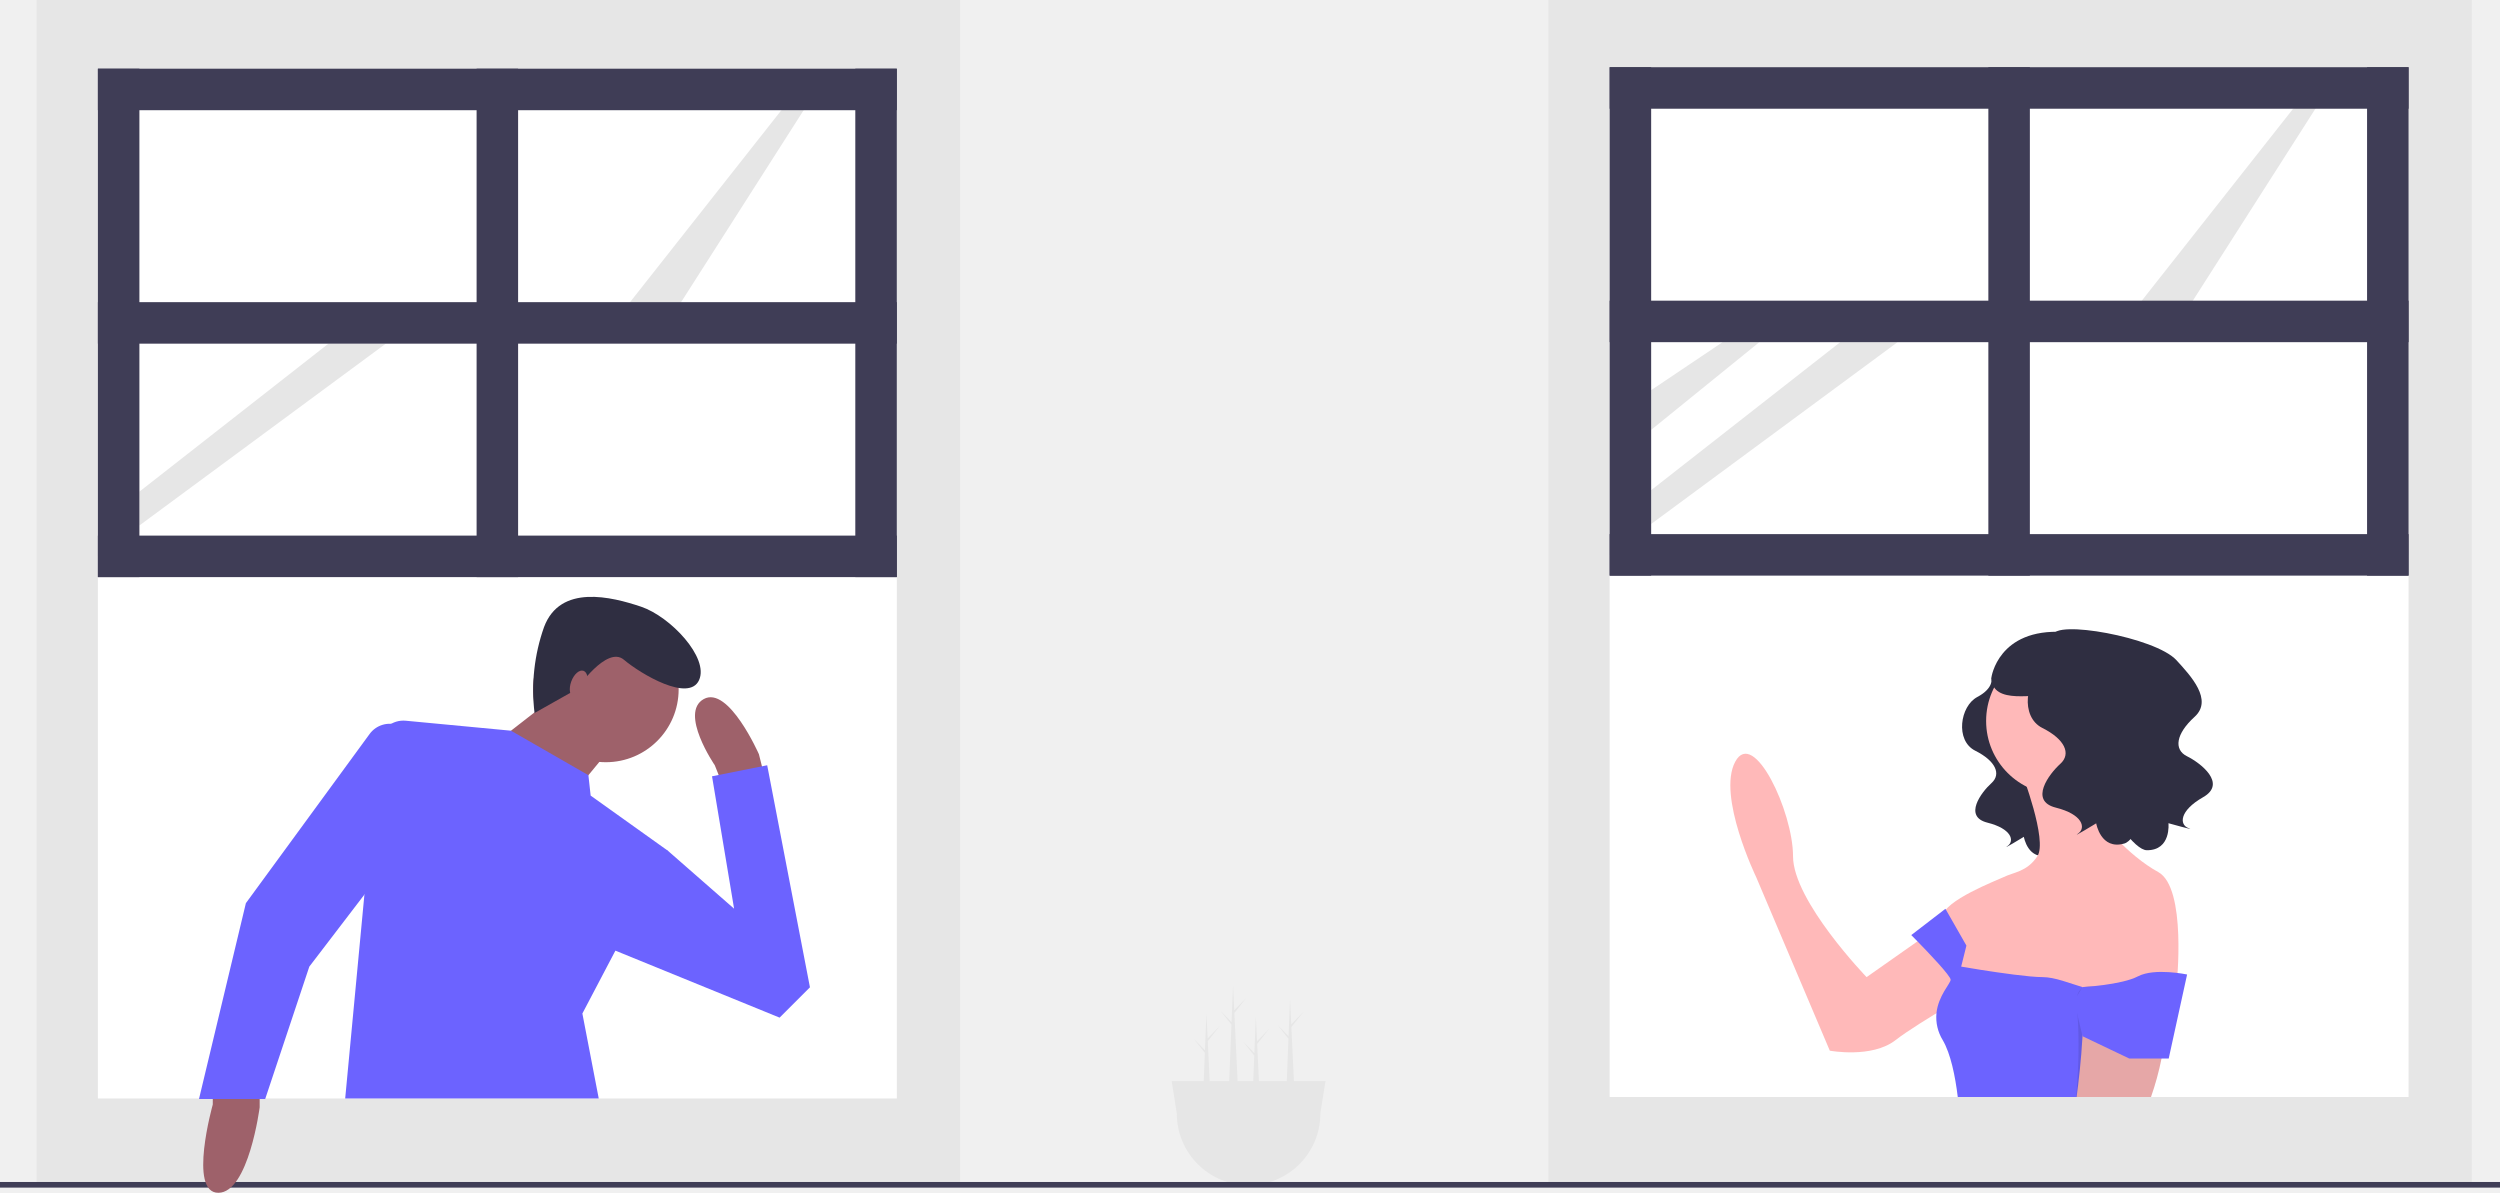
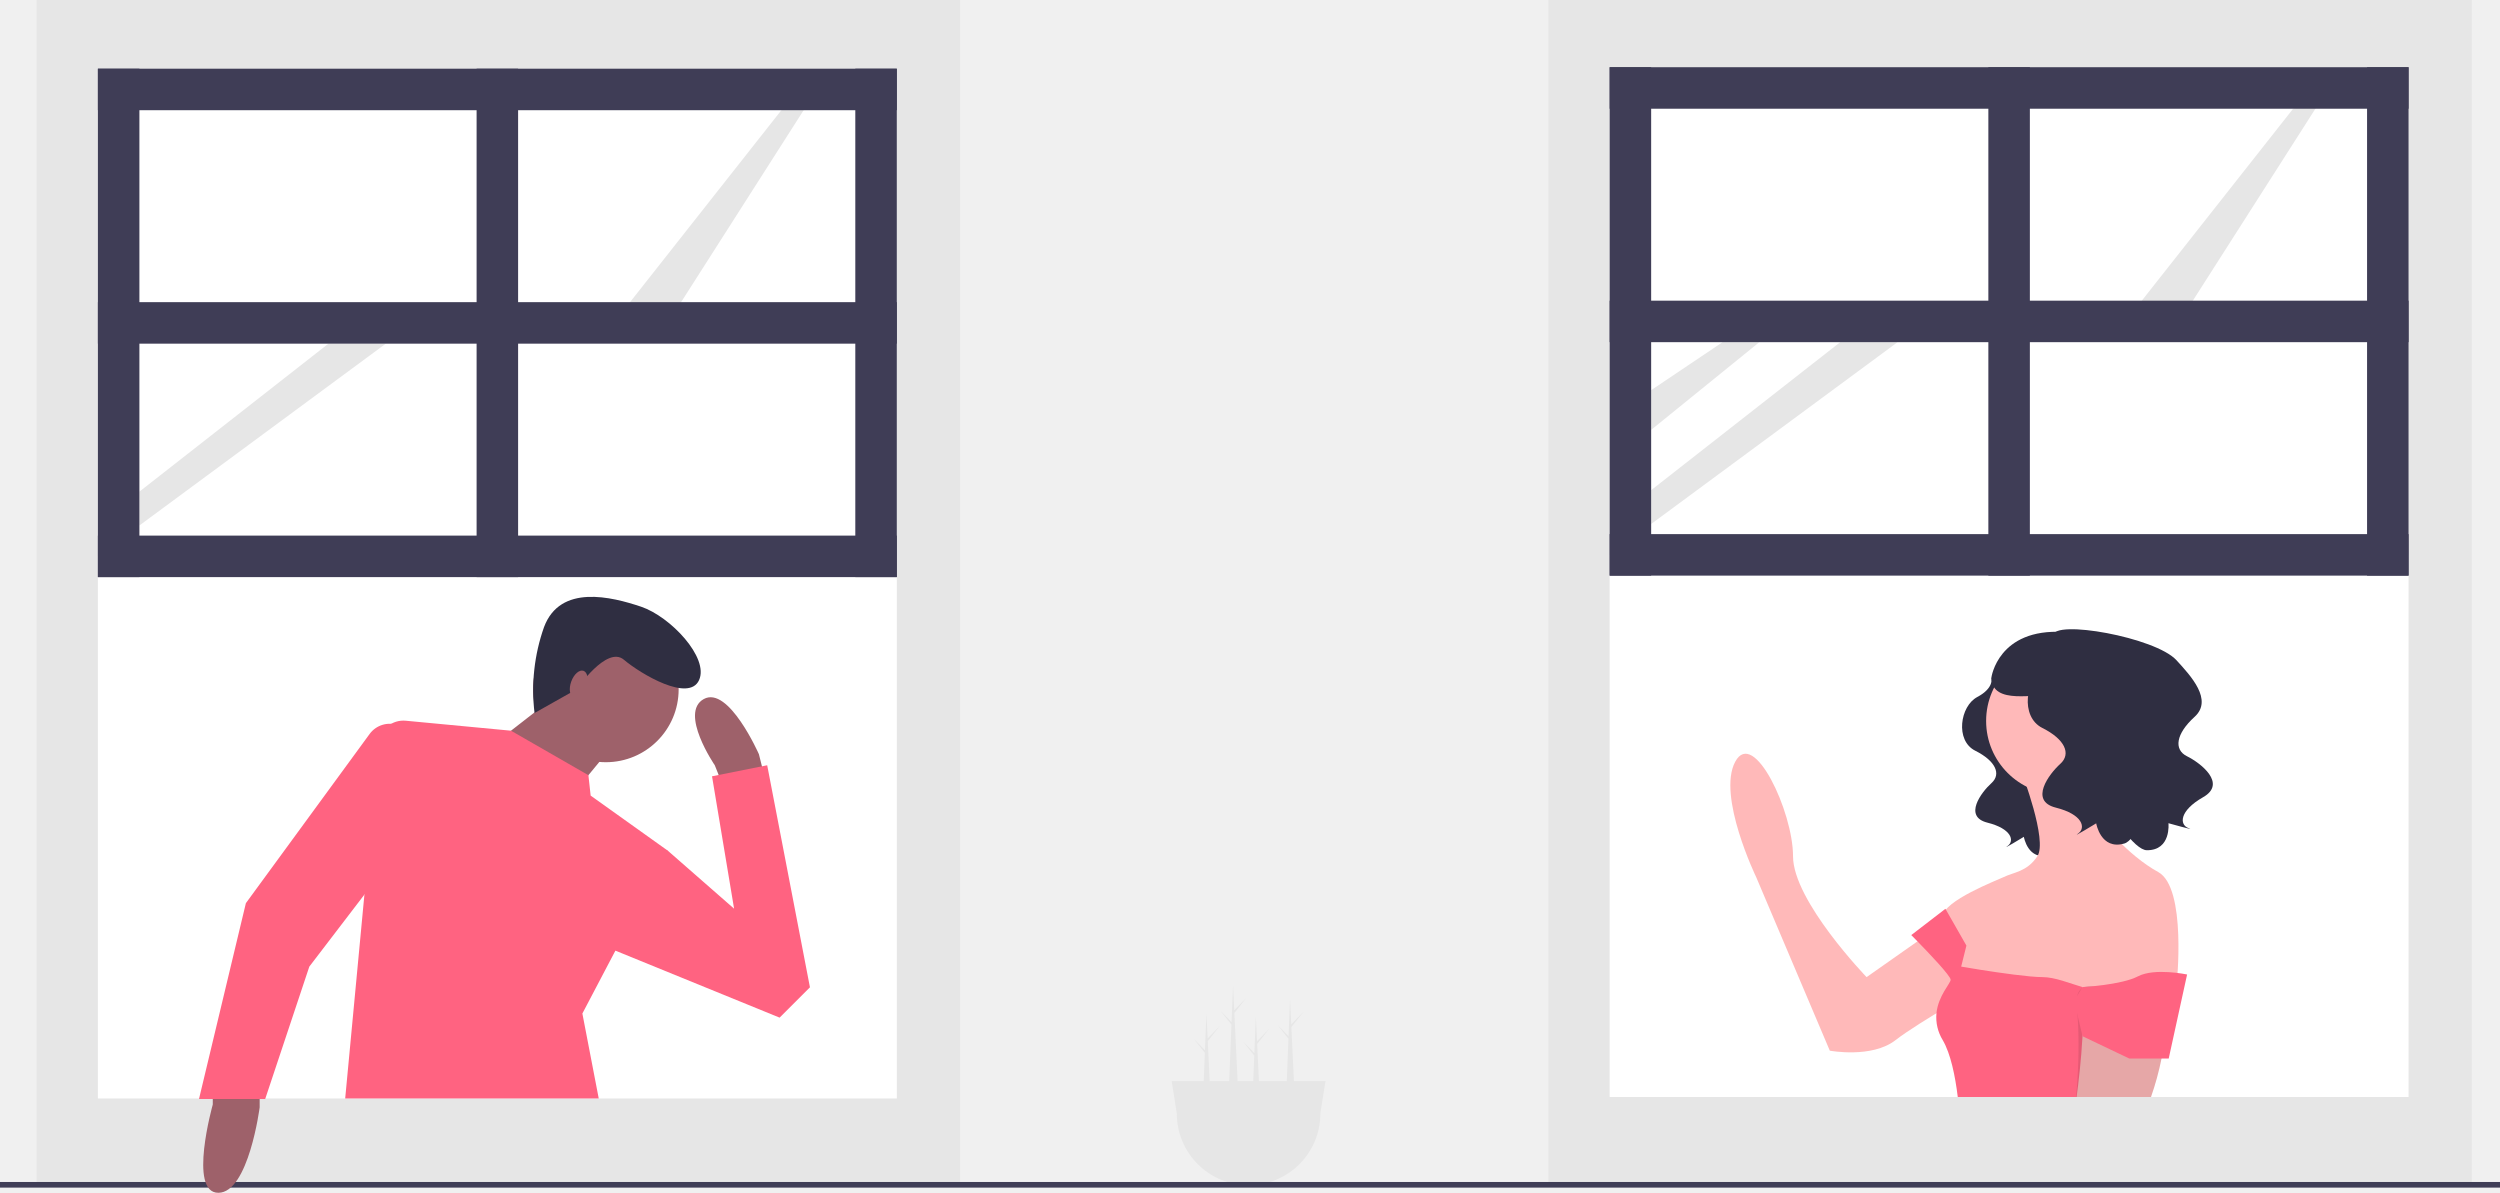
<svg xmlns="http://www.w3.org/2000/svg" id="f0b4e0b4-8ccd-46fa-8baa-3b2354185db9" data-name="Layer 1" width="888" height="423.679" viewBox="0 0 888 423.679">
  <polygon points="442.753 354.387 438.401 358.848 437.98 350 437.459 363.064 433.449 358.952 437.423 363.966 436.107 397 440.216 397 438.447 359.819 442.753 354.387" fill="#e6e6e6" />
  <polygon points="450.852 365.387 446.5 369.848 446.079 361 445.558 374.064 441.547 369.952 445.522 374.966 444.206 408 448.314 408 446.546 370.819 450.852 365.387" fill="#e6e6e6" />
  <polygon points="463 359.387 458.648 363.848 458.227 355 457.706 368.064 453.695 363.952 457.67 368.966 456.354 402 460.462 402 458.694 364.819 463 359.387" fill="#e6e6e6" />
  <polygon points="433.305 364.387 428.952 368.848 428.531 360 428.011 373.064 424 368.952 427.975 373.966 426.658 407 430.767 407 428.998 369.819 433.305 364.387" fill="#e6e6e6" />
  <rect x="13" width="328" height="420" fill="#e6e6e6" />
  <rect x="34.772" y="25.326" width="283.775" height="179.663" fill="#fff" />
  <rect x="34.77" y="197.62" width="283.78" height="192.56" fill="#fff" />
  <rect x="169.289" y="24.404" width="14.742" height="180.584" fill="#3f3d56" />
  <rect x="303.805" y="24.404" width="14.742" height="180.584" fill="#3f3d56" />
  <rect x="34.772" y="190.247" width="283.775" height="14.742" fill="#3f3d56" />
  <polygon points="74.876 122.067 49.514 139.115 49.514 153.219 87.935 122.067 74.876 122.067" fill="#fff" />
  <polygon points="116.663 122.067 49.514 174.634 49.514 186.649 137.034 122.067 116.663 122.067" fill="#e6e6e6" />
  <rect x="34.772" y="24.404" width="14.742" height="180.584" fill="#3f3d56" />
  <polygon points="277.543 39.146 220.884 111.011 238.39 112.853 287.221 36.382 277.543 39.146" fill="#e6e6e6" />
  <rect x="34.772" y="24.404" width="283.775" height="14.742" fill="#3f3d56" />
  <rect x="34.772" y="107.326" width="283.775" height="14.742" fill="#3f3d56" />
  <rect x="550" width="328" height="420" fill="#e6e6e6" />
  <rect x="571.749" y="24.798" width="283.775" height="179.663" fill="#fff" />
  <rect x="571.75" y="197.09" width="283.77" height="192.56" fill="#fff" />
  <rect x="706.265" y="23.876" width="14.742" height="180.584" fill="#3f3d56" />
  <rect x="840.782" y="23.876" width="14.742" height="180.584" fill="#3f3d56" />
  <rect x="571.749" y="189.719" width="283.775" height="14.742" fill="#3f3d56" />
  <polygon points="611.853 121.539 586.49 138.588 586.49 152.691 624.911 121.539 611.853 121.539" fill="#e6e6e6" />
  <polygon points="653.64 121.539 586.49 174.106 586.49 186.121 674.011 121.539 653.64 121.539" fill="#e6e6e6" />
  <rect x="571.749" y="23.876" width="14.742" height="180.584" fill="#3f3d56" />
  <polygon points="814.52 38.618 757.861 110.483 775.366 112.325 824.198 35.854 814.52 38.618" fill="#e6e6e6" />
  <rect x="571.749" y="23.876" width="283.775" height="14.742" fill="#3f3d56" />
  <rect x="571.749" y="106.798" width="283.775" height="14.742" fill="#3f3d56" />
  <path d="M863.36,478.905s1.08,3.598-5.038,6.837-7.916,15.473-.72,19.071,9.356,8.276,5.757,11.515-10.075,11.875-1.439,14.034,9.716,6.477,7.197,8.276,5.757-3.239,5.757-3.239,1.439,8.636,8.996,6.477,28.787-43.181,17.992-48.938S863.36,478.905,863.36,478.905Z" transform="translate(-156 -238.1607)" fill="#2f2e41" />
  <path d="M853.54,560.971,819.013,585.233s-26.128-27.061-26.128-42.925-13.997-45.724-20.529-33.593,7.465,41.059,7.465,41.059l26.128,61.588s14.93,2.799,23.329-3.733,31.727-19.596,31.727-19.596Z" transform="translate(-156 -238.1607)" fill="#ffb9b9" />
  <circle cx="731.6" cy="256.09" r="26.128" fill="#ffb9b9" />
  <path d="M874.069,512.447s9.332,24.262,5.599,29.861-8.398,5.599-12.131,7.465c-1.866.933-21.462,8.398-21.462,13.997a22.269,22.269,0,0,0,2.799,10.265l2.799,15.864,23.329,14.93,30.794-3.733,23.329-13.064s3.733-34.527-6.532-40.126-22.396-18.663-21.462-23.329,1.866-15.864,1.866-15.864Z" transform="translate(-156 -238.1607)" fill="#ffb9b9" />
-   <path d="M923.53,583.371v.03l-.84,8.24-1.07,10.57-1.22,11.95-1.38,13.65H851.4c-.91-7.46-2.52-15.37-5.33-20.18a15.483,15.483,0,0,1-2.24-9.57c.63-6.25,5.04-10.61,5.04-11.89,0-1.4-7.86-9.61-11.79-13.64-1.32-1.35-2.2-2.23-2.2-2.23l12.13-9.33.17.29,1.7,2.98,5.59,9.79-1.86,7.47s2.89.5,6.91,1.14c6.95,1.09,17.29,2.59,22.01,2.59,4.38,0,9.73,2.25,14.15,3.54.14.04.27.08.4.12,2.78.78,5.16,1.14,6.66.24a2.323,2.323,0,0,0,.26-.17,11.02,11.02,0,0,1,2.52-1.27h.01a73.328,73.328,0,0,1,9.9-2.74c3.78-.83,7.1-1.41,7.91-1.55a.014.014,0,0,1,.02,0C923.47,583.381,923.53,583.371,923.53,583.371Z" transform="translate(-156 -238.1607)" fill="#6c63ff" />
+   <path d="M923.53,583.371v.03l-.84,8.24-1.07,10.57-1.22,11.95-1.38,13.65H851.4c-.91-7.46-2.52-15.37-5.33-20.18a15.483,15.483,0,0,1-2.24-9.57c.63-6.25,5.04-10.61,5.04-11.89,0-1.4-7.86-9.61-11.79-13.64-1.32-1.35-2.2-2.23-2.2-2.23l12.13-9.33.17.29,1.7,2.98,5.59,9.79-1.86,7.47s2.89.5,6.91,1.14c6.95,1.09,17.29,2.59,22.01,2.59,4.38,0,9.73,2.25,14.15,3.54.14.04.27.08.4.12,2.78.78,5.16,1.14,6.66.24a2.323,2.323,0,0,0,.26-.17,11.02,11.02,0,0,1,2.52-1.27h.01a73.328,73.328,0,0,1,9.9-2.74c3.78-.83,7.1-1.41,7.91-1.55a.014.014,0,0,1,.02,0C923.47,583.381,923.53,583.371,923.53,583.371Z" transform="translate(-156 -238.1607)" fill="#ff6381" />
  <path d="M926.44,581.951c-.07.5-.13,1.01-.19,1.51-.29,2.2-.53,4.4-.74,6.6q-.87,8.76-1.05,17.57a36.689,36.689,0,0,1-.69,6.53,101.634,101.634,0,0,1-3.74,13.65H893.61c.7-5.2,1.64-13.2,2.1-21.58v-.01c.07-1.3.12-2.61.17-3.92a125.103,125.103,0,0,0-.18-13.21c-.01-.11-.01-.22-.02-.32-.05-.57-.1-1.12-.15-1.67-1.86-18.66,9.33-39.19,9.33-39.19,3.79,0,7.49,2.09,10.79,4.97A33.185,33.185,0,0,1,926.44,581.951Z" transform="translate(-156 -238.1607)" fill="#ffb9b9" />
  <path d="M924.46,607.631a36.689,36.689,0,0,1-.69,6.53,101.634,101.634,0,0,1-3.74,13.65H893.41a189.552,189.552,0,0,0,.75-25.3c-.05-1.24-.12-2.5-.22-3.75v-.02q-.105-1.62-.27-3.24a10.216,10.216,0,0,1,.2-3.74v-.02a4.401,4.401,0,0,1,1.45-2.38,2.599,2.599,0,0,1,.38-.27,1.974,1.974,0,0,1,.38-.2,2.588,2.588,0,0,1,.38-.17,7.037,7.037,0,0,1,3.24-.28,14.931,14.931,0,0,1,3.04.69,43.505,43.505,0,0,1,12.19,6.86,44.321,44.321,0,0,1,6.69,6.22C923.38,604.291,924.46,606.211,924.46,607.631Z" transform="translate(-156 -238.1607)" opacity="0.1" style="isolation:isolate" />
-   <path d="M892.732,593.631l2.975,12.598,16.621,7.932h13.997l6.532-29.861s-11.533-2.439-17.431.647-19.748,3.824-19.748,3.824Z" transform="translate(-156 -238.1607)" fill="#6c63ff" />
+   <path d="M892.732,593.631l2.975,12.598,16.621,7.932h13.997l6.532-29.861s-11.533-2.439-17.431.647-19.748,3.824-19.748,3.824Z" transform="translate(-156 -238.1607)" fill="#ff6381" />
  <path d="M887.814,468.026s1.196,3.986-5.581,7.574-8.77,17.141-.797,21.127,10.364,9.168,6.378,12.756-11.162,13.155-1.595,15.546,10.763,7.175,7.973,9.168,6.378-3.588,6.378-3.588,1.595,9.567,9.966,7.175,16.723-45.869,7.392-57.066C909.251,470.308,887.814,468.026,887.814,468.026Z" transform="translate(-156 -238.1607)" fill="#2f2e41" />
  <path d="M885.267,463.923c.002-5.84,36.3.571,43.791,8.725,5.187,5.647,13.067,14.142,6.464,20.13S928.014,504.402,932.82,506.782s14.295,9.658,5.727,14.541-8.43,9.812-5.205,10.978-7.109-1.735-7.109-1.735,1.044,9.643-7.662,9.597-33.683-47.892-27.716-61.191C896.402,466.606,885.267,463.923,885.267,463.923Z" transform="translate(-156 -238.1607)" fill="#2f2e41" />
  <path d="M889.052,462.643c-23.365-1.407-25.71,16.181-25.71,16.181.162,10.178,16.325,5.219,20.814,6.736,5.416-3.896,15.856-11.268,23.322-16.529A35.312,35.312,0,0,0,889.052,462.643Z" transform="translate(-156 -238.1607)" fill="#2f2e41" />
  <path d="M572.173,622.161l1.827,11.5a25.5,25.5,0,0,0,51,0l.013-.158,1.814-11.342Z" transform="translate(-156 -238.1607)" fill="#e6e6e6" />
  <rect y="419.839" width="888" height="2" fill="#3f3d56" />
  <path d="M248.234,625.589v5.878s-3.919,30.372-14.696,30.372-1.959-31.352-1.959-31.352v-4.899Z" transform="translate(-156 -238.1607)" fill="#9e616a" />
  <path d="M411.85,514.879l-1.959-4.899s-12.737-18.615-3.919-23.514,19.595,19.595,19.595,19.595l1.959,7.838Z" transform="translate(-156 -238.1607)" fill="#9e616a" />
  <circle cx="215.191" cy="244.877" r="25.862" fill="#9e616a" />
  <polygon points="196.576 247.816 178.942 261.532 203.435 282.106 217.15 265.451 196.576 247.816" fill="#9e616a" />
-   <path d="M368.67,628.341H278.61l6.83-72.43,5.07-53.79v-.01a8.815,8.815,0,0,1,9.62-7.95l37.37,3.54,27.5,15.81.8,7.25,27.44,19.59-18.65,35.48-11.73,22.33Z" transform="translate(-156 -238.1607)" fill="#6c63ff" />
-   <path d="M291.343,548.19l-25.473,33.311L250.194,628.528H226.68l16.656-69.561,43.964-60.115a8.855,8.855,0,0,1,10.135-3.086,8.047,8.047,0,0,0,1.745.497Z" transform="translate(-156 -238.1607)" fill="#6c63ff" />
-   <polygon points="215.681 336.482 276.915 361.465 287.691 350.689 272.506 271.819 252.911 275.739 260.749 322.766 237.236 302.192 229.397 300.232 215.681 336.482" fill="#6c63ff" />
+   <path d="M368.67,628.341H278.61l6.83-72.43,5.07-53.79v-.01a8.815,8.815,0,0,1,9.62-7.95l37.37,3.54,27.5,15.81.8,7.25,27.44,19.59-18.65,35.48-11.73,22.33Z" transform="translate(-156 -238.1607)" fill="#ff6381" />
+   <path d="M291.343,548.19l-25.473,33.311L250.194,628.528H226.68l16.656-69.561,43.964-60.115a8.855,8.855,0,0,1,10.135-3.086,8.047,8.047,0,0,0,1.745.497Z" transform="translate(-156 -238.1607)" fill="#ff6381" />
+   <polygon points="215.681 336.482 276.915 361.465 287.691 350.689 272.506 271.819 252.911 275.739 260.749 322.766 237.236 302.192 229.397 300.232 215.681 336.482" fill="#ff6381" />
  <path d="M345.868,491.414a67.353,67.353,0,0,1,3.367-30.499c5.738-15.402,24.031-10.76,34.449-7.267s24.221,18.103,20.63,26.078-20.637-2.1-26.718-7.237-16.703,10.463-16.703,10.463Z" transform="translate(-156 -238.1607)" fill="#2f2e41" />
  <ellipse cx="361.548" cy="481.197" rx="5.06" ry="2.811" transform="translate(-370.2171 418.4277) rotate(-70.02257)" fill="#9e616a" />
</svg>
